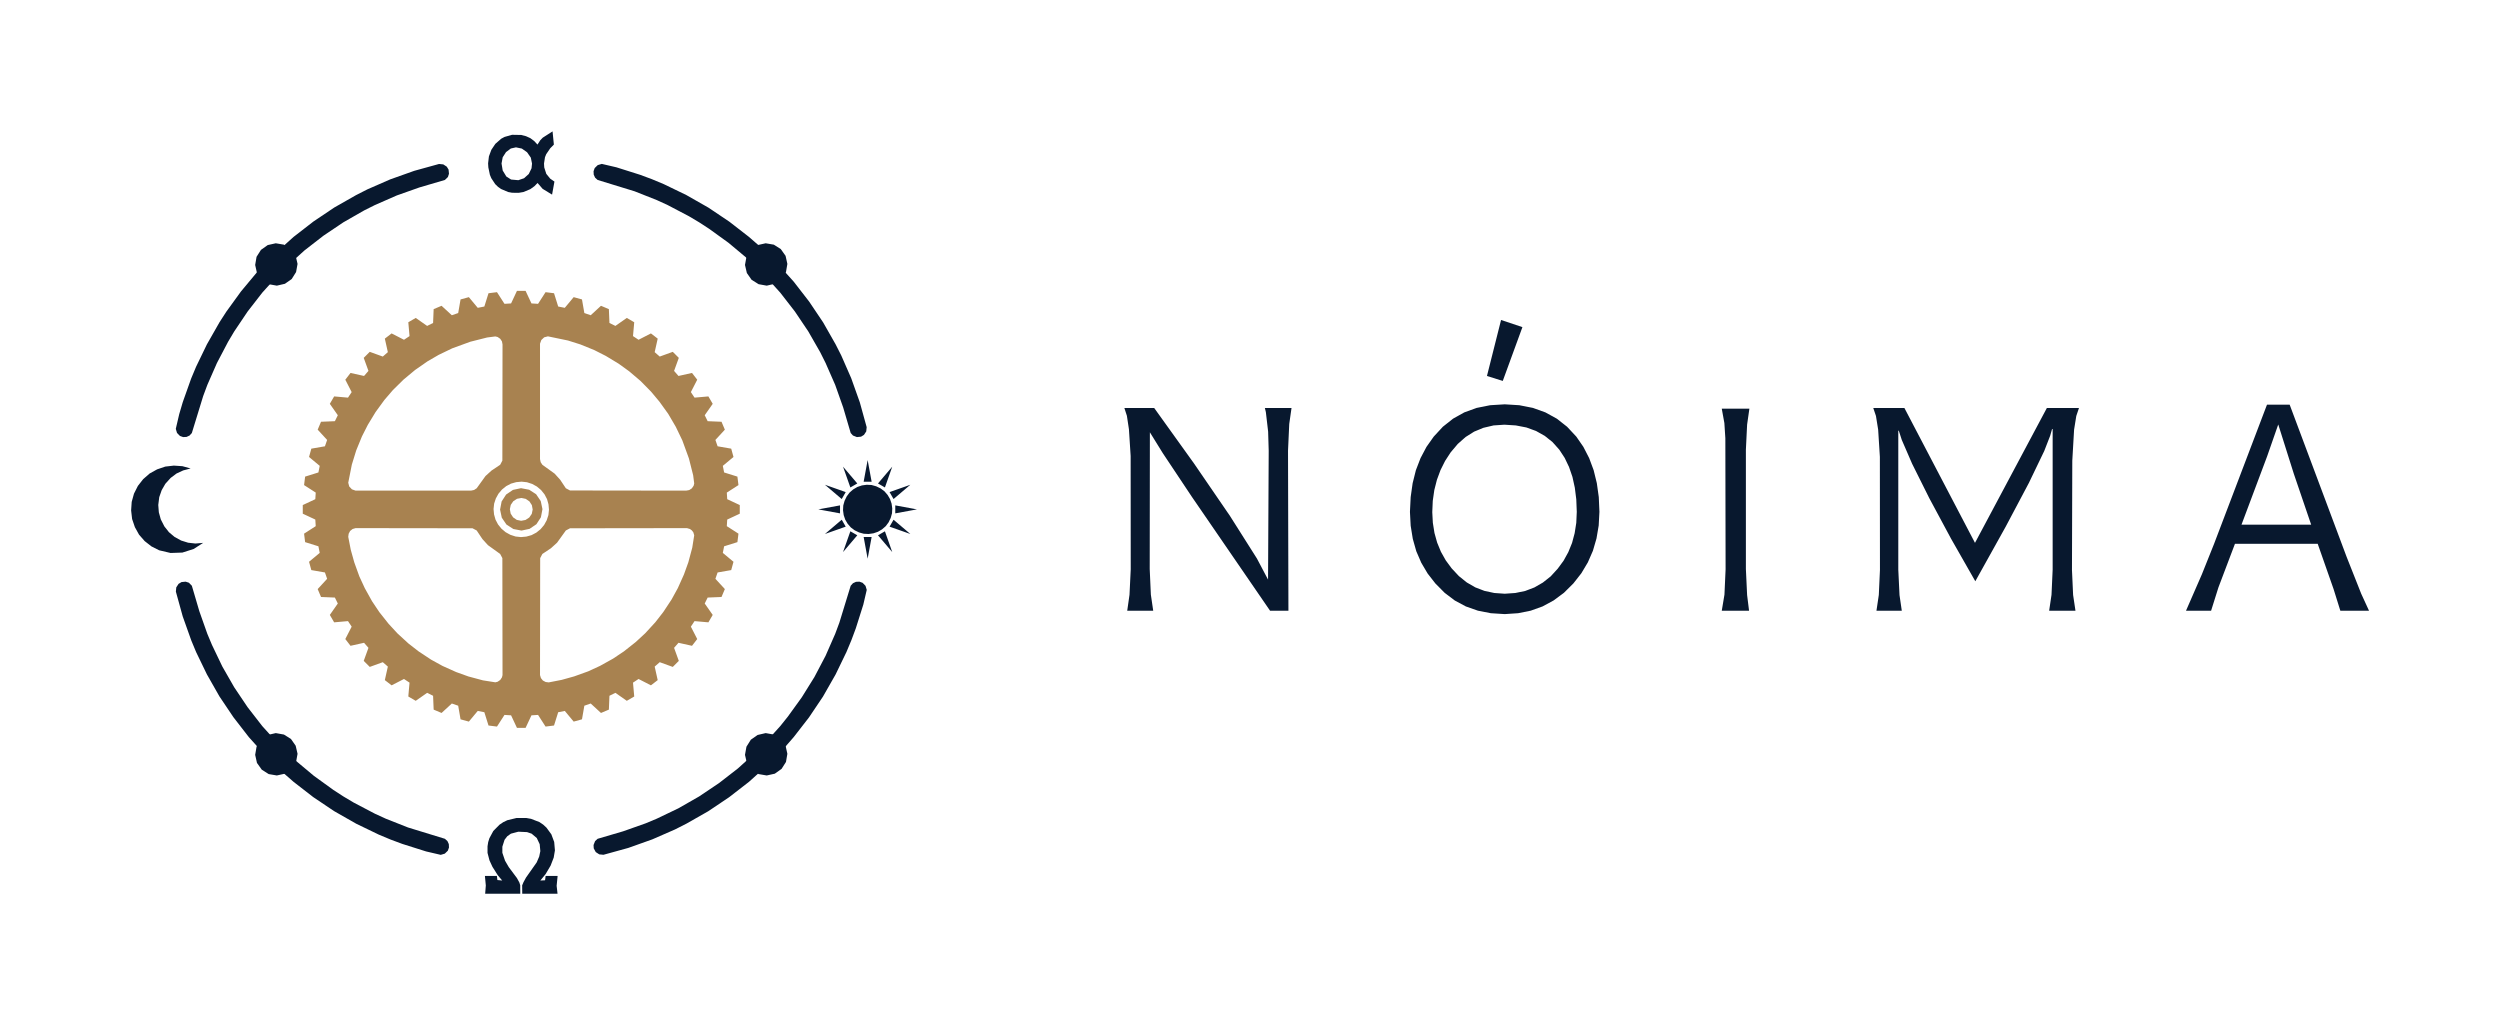
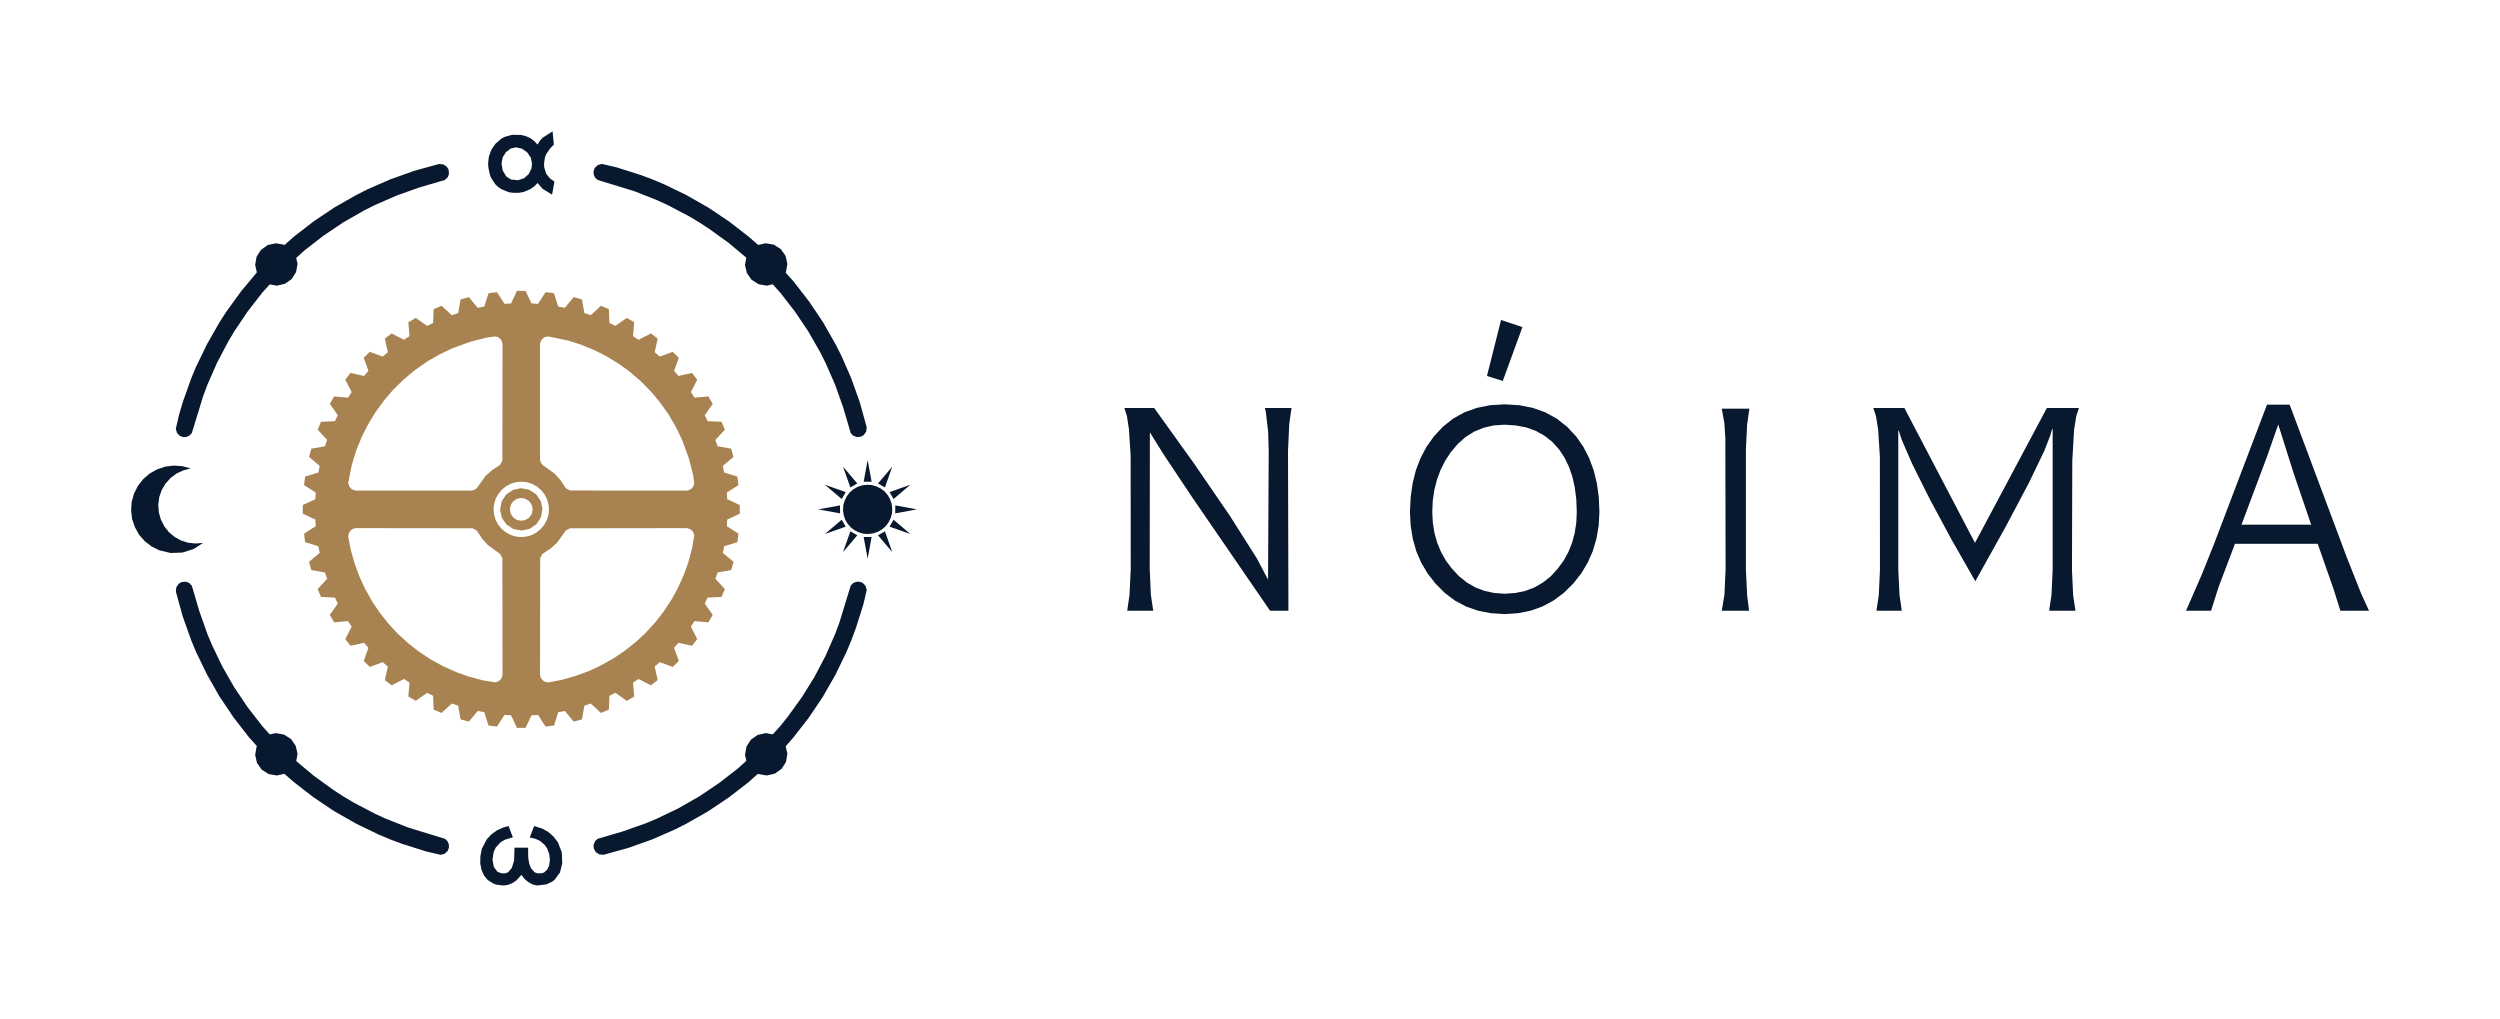
<svg xmlns="http://www.w3.org/2000/svg" viewBox="-13.88 -12.50 306.59 125.00" width="1600" height="652">
  <path fill="#08182E" fill-rule="evenodd" d="M10.97 36.10L11.48 34.73L12.66 32.04L14.03 29.43L14.78 28.17L16.42 25.73L18.22 23.41L20.19 21.23L21.23 20.19L23.41 18.22L25.73 16.42L28.17 14.78L30.72 13.32L32.04 12.66L34.73 11.48L37.50 10.50L40.63 9.58L41.00 9.22L41.13 8.82L41.08 8.31L40.86 7.95L40.43 7.67L39.91 7.62L36.87 8.46L33.92 9.51L31.13 10.73L29.75 11.43L27.06 12.96L24.50 14.68L22.06 16.57L19.76 18.64L17.61 20.86L15.61 23.26L13.82 25.73L12.98 27.03L11.43 29.75L10.10 32.50L9.49 33.96L8.47 36.83L8.03 38.32L7.61 40.12L7.76 40.62L8.12 40.99L8.51 41.13L8.93 41.11L9.30 40.94L9.58 40.63ZM63.90 10.97L66.63 12.05L67.96 12.66L70.57 14.03L71.83 14.78L73.06 15.58L75.44 17.30L77.70 19.19L79.81 21.23L81.78 23.41L83.58 25.73L85.22 28.17L86.68 30.72L87.34 32.04L88.52 34.73L89.50 37.50L90.42 40.63L90.70 40.94L91.18 41.13L91.69 41.08L92.05 40.86L92.33 40.43L92.38 39.91L91.54 36.87L90.49 33.92L89.27 31.13L88.57 29.75L87.04 27.06L85.32 24.50L83.43 22.06L81.36 19.76L79.11 17.59L77.94 16.57L75.53 14.70L72.97 12.98L70.25 11.43L67.50 10.10L66.04 9.49L64.59 8.95L61.68 8.03L59.88 7.61L59.38 7.76L59.01 8.12L58.87 8.51L58.89 8.93L59.06 9.30L59.37 9.58ZM36.10 89.03L33.37 87.95L32.04 87.34L29.43 85.97L28.17 85.22L26.94 84.42L24.56 82.70L22.30 80.81L20.19 78.77L18.22 76.59L16.42 74.27L14.78 71.83L13.32 69.28L12.05 66.63L11.48 65.27L10.50 62.50L9.58 59.37L9.22 59.00L8.82 58.87L8.31 58.92L7.95 59.14L7.67 59.57L7.62 60.09L8.46 63.13L9.51 66.08L10.10 67.50L11.43 70.25L12.96 72.94L14.68 75.50L16.57 77.94L18.64 80.24L20.89 82.41L22.06 83.43L24.47 85.30L27.03 87.02L29.75 88.57L32.50 89.90L33.96 90.51L35.41 91.05L38.32 91.97L40.12 92.39L40.62 92.24L40.99 91.88L41.13 91.49L41.11 91.07L40.94 90.70L40.63 90.42ZM89.03 63.90L88.52 65.27L87.34 67.96L85.97 70.57L84.42 73.06L82.70 75.44L81.78 76.59L79.81 78.77L78.77 79.81L76.59 81.78L74.27 83.58L71.83 85.22L69.28 86.68L66.63 87.95L65.27 88.52L62.50 89.50L59.37 90.42L59.06 90.70L58.87 91.18L58.89 91.59L59.14 92.05L59.57 92.33L60.09 92.38L63.13 91.54L66.08 90.49L68.87 89.27L70.25 88.57L72.94 87.04L75.50 85.32L77.94 83.43L80.24 81.36L82.41 79.11L83.43 77.94L85.30 75.53L87.02 72.97L88.57 70.25L89.90 67.50L90.51 66.04L91.05 64.59L91.97 61.68L92.39 59.88L92.24 59.38L91.88 59.01L91.49 58.87L91.07 58.89L90.70 59.06L90.42 59.37Z" />
  <path fill="#08182E" fill-rule="evenodd" d="M90.38 47.31L91.23 46.82L89.48 44.76ZM89.81 47.88L87.26 46.98L89.32 48.73ZM89.11 49.51L86.45 50.00L89.11 50.49ZM95.52 49.89L95.44 49.30L95.25 48.74L94.95 48.23L94.56 47.78L94.09 47.43L93.55 47.17L92.98 47.01L92.39 46.98L91.80 47.06L91.24 47.25L90.73 47.55L90.28 47.94L89.93 48.41L89.67 48.95L89.51 49.52L89.48 50.11L89.56 50.70L89.75 51.26L90.05 51.77L90.44 52.22L90.91 52.57L91.45 52.83L92.02 52.99L92.61 53.02L93.20 52.94L93.76 52.75L94.27 52.45L94.72 52.06L95.07 51.59L95.33 51.05L95.49 50.48ZM89.32 51.27L87.26 53.02L89.81 52.12ZM90.38 52.69L89.48 55.24L91.23 53.18ZM92.99 53.39L92.01 53.39L92.50 56.05ZM92.99 46.61L92.50 43.95L92.01 46.61ZM94.62 47.31L95.52 44.76L93.77 46.82ZM95.68 48.73L97.74 46.98L95.19 47.88ZM95.89 50.49L98.55 50.00L95.89 49.51ZM95.19 52.12L97.74 53.02L95.68 51.27ZM93.77 53.18L95.52 55.24L94.62 52.69Z" />
  <path fill="#08182E" fill-rule="evenodd" d="M9.43 44.98L8.42 44.70L7.37 44.63L6.32 44.75L5.32 45.09L4.40 45.60L3.61 46.29L2.96 47.12L2.48 48.07L2.20 49.08L2.13 50.13L2.25 51.18L2.59 52.18L3.10 53.10L3.79 53.89L4.62 54.54L5.57 55.02L6.97 55.35L8.42 55.30L9.80 54.86L10.97 54.11L10.02 54.19L9.12 54.09L8.26 53.82L7.46 53.38L6.77 52.80L6.21 52.09L5.77 51.23L5.53 50.36L5.46 49.46L5.58 48.50L5.88 47.64L6.33 46.86L6.98 46.14L7.70 45.60L8.52 45.22Z" />
  <path fill="#08182E" fill-rule="evenodd" d="M82.65 19.88L82.43 18.89L81.84 18.06L80.99 17.52L79.99 17.35L79.00 17.57L78.17 18.16L77.63 19.01L77.45 20.01L77.68 21.00L78.26 21.83L79.12 22.37L80.12 22.55L81.11 22.32L81.94 21.74L82.48 20.88ZM22.55 19.88L22.32 18.89L21.74 18.06L20.88 17.52L19.88 17.35L18.89 17.57L18.06 18.16L17.52 19.01L17.35 20.01L17.57 21.00L18.16 21.83L19.01 22.37L20.01 22.55L21.00 22.32L21.83 21.74L22.37 20.88ZM22.55 79.99L22.32 79.00L21.74 78.17L20.88 77.63L19.88 77.45L18.89 77.68L18.06 78.26L17.52 79.12L17.35 80.12L17.57 81.11L18.16 81.94L19.01 82.48L20.01 82.65L21.00 82.43L21.83 81.84L22.37 80.99ZM82.65 79.99L82.43 79.00L81.84 78.17L80.99 77.63L79.99 77.45L79.00 77.68L78.17 78.26L77.63 79.12L77.45 80.12L77.68 81.11L78.26 81.94L79.12 82.48L80.12 82.65L81.11 82.43L81.94 81.84L82.48 80.99Z" />
  <path fill="#A88250" fill-rule="evenodd" d="M36.29 28.74L35.61 29.19L34.09 28.41L33.26 29.05L33.63 30.71L33.01 31.25L31.41 30.67L30.67 31.41L31.25 33.01L30.71 33.63L29.05 33.26L28.41 34.09L29.19 35.61L28.74 36.29L27.04 36.14L26.51 37.05L27.49 38.45L27.13 39.18L25.43 39.25L25.02 40.22L26.18 41.48L25.91 42.26L24.24 42.55L23.96 43.57L25.27 44.66L25.11 45.47L23.48 45.98L23.35 47.02L24.78 47.94L24.73 48.75L23.19 49.47L23.19 50.53L24.73 51.25L24.78 52.06L23.35 52.98L23.48 54.02L25.11 54.53L25.27 55.34L23.96 56.43L24.24 57.45L25.91 57.74L26.18 58.52L25.02 59.78L25.43 60.75L27.13 60.82L27.49 61.55L26.51 62.95L27.04 63.86L28.74 63.71L29.19 64.39L28.41 65.91L29.05 66.74L30.71 66.37L31.25 66.99L30.67 68.59L31.41 69.33L33.01 68.75L33.63 69.29L33.26 70.95L34.09 71.59L35.61 70.81L36.29 71.26L36.14 72.96L37.05 73.49L38.45 72.51L39.18 72.87L39.25 74.57L40.22 74.98L41.48 73.82L42.26 74.09L42.55 75.76L43.57 76.04L44.66 74.73L45.47 74.89L45.98 76.52L47.02 76.65L47.94 75.22L48.75 75.27L49.47 76.81L50.53 76.81L51.25 75.27L52.06 75.22L52.98 76.65L54.02 76.52L54.53 74.89L55.34 74.73L56.43 76.04L57.45 75.76L57.74 74.09L58.52 73.82L59.78 74.98L60.75 74.57L60.82 72.87L61.55 72.51L62.95 73.49L63.86 72.96L63.71 71.26L64.39 70.81L65.91 71.59L66.74 70.95L66.37 69.29L66.99 68.75L68.59 69.33L69.33 68.59L68.75 66.99L69.29 66.37L70.95 66.74L71.59 65.91L70.81 64.39L71.26 63.71L72.96 63.86L73.49 62.95L72.51 61.55L72.87 60.82L74.57 60.75L74.98 59.78L73.82 58.52L74.09 57.74L75.76 57.45L76.04 56.43L74.73 55.34L74.89 54.53L76.52 54.02L76.65 52.98L75.22 52.06L75.27 51.25L76.81 50.53L76.81 49.47L75.27 48.75L75.22 47.94L76.65 47.02L76.52 45.98L74.89 45.47L74.73 44.66L76.04 43.57L75.76 42.55L74.09 42.26L73.82 41.48L74.98 40.22L74.57 39.25L72.87 39.18L72.51 38.45L73.49 37.05L72.96 36.14L71.26 36.29L70.81 35.61L71.59 34.09L70.95 33.26L69.29 33.63L68.75 33.01L69.33 31.41L68.59 30.67L66.99 31.25L66.37 30.71L66.74 29.05L65.91 28.41L64.39 29.19L63.71 28.74L63.86 27.04L62.95 26.51L61.55 27.49L60.82 27.13L60.75 25.43L59.78 25.02L58.52 26.18L57.74 25.91L57.45 24.24L56.43 23.96L55.34 25.27L54.53 25.11L54.02 23.48L52.98 23.35L52.06 24.78L51.25 24.73L50.53 23.19L49.47 23.19L48.75 24.73L47.94 24.78L47.02 23.35L45.98 23.48L45.47 25.11L44.66 25.27L43.57 23.96L42.55 24.24L42.26 25.91L41.48 26.18L40.22 25.02L39.25 25.43L39.18 27.13L38.45 27.49L37.05 26.51L36.14 27.04ZM52.32 55.98L52.59 55.47L53.64 54.77L54.39 54.09L55.47 52.59L55.98 52.32L70.33 52.30L70.70 52.41L70.93 52.58L71.11 52.81L71.22 53.18L70.98 54.70L70.50 56.49L69.96 57.99L69.21 59.66L68.44 61.06L67.43 62.59L66.45 63.85L65.21 65.20L64.04 66.28L62.60 67.42L61.27 68.31L59.67 69.20L58.22 69.87L56.50 70.49L54.96 70.92L53.37 71.23L52.99 71.18L52.65 71.00L52.41 70.70L52.30 70.33ZM53.27 28.77L55.73 29.28L57.25 29.76L58.95 30.45L60.37 31.17L61.94 32.12L63.23 33.05L64.63 34.24L65.93 35.56L66.95 36.78L68.03 38.28L68.96 39.87L69.76 41.53L70.57 43.75L71.09 45.81L71.22 46.82L71.15 47.10L70.93 47.42L70.61 47.63L70.23 47.70L55.98 47.68L55.47 47.41L54.77 46.36L54.09 45.61L52.59 44.53L52.38 44.21L52.30 43.83L52.30 29.67L52.46 29.22L52.81 28.89ZM28.77 46.73L29.21 44.51L29.75 42.76L30.45 41.05L31.17 39.63L32.13 38.05L33.21 36.57L34.25 35.36L35.56 34.07L36.98 32.89L38.49 31.84L39.87 31.04L41.53 30.24L43.75 29.43L45.81 28.91L46.82 28.78L47.10 28.85L47.42 29.07L47.63 29.39L47.70 29.77L47.68 44.02L47.41 44.53L46.36 45.23L45.61 45.91L44.53 47.41L44.21 47.62L43.83 47.70L29.67 47.70L29.22 47.54L28.89 47.19ZM44.02 52.32L44.53 52.59L45.23 53.64L45.91 54.39L47.41 55.47L47.68 55.98L47.70 70.33L47.63 70.61L47.42 70.93L47.10 71.15L46.82 71.22L45.30 70.98L43.51 70.50L42.01 69.96L40.34 69.21L38.94 68.44L37.41 67.43L36.15 66.45L34.80 65.21L33.72 64.04L32.58 62.60L31.69 61.27L30.80 59.67L30.13 58.22L29.51 56.50L29.08 54.96L28.77 53.37L28.82 52.99L29.00 52.65L29.30 52.41L29.67 52.30ZM53.40 50.04L53.33 50.70L53.12 51.34L52.80 51.92L52.37 52.43L51.85 52.85L51.26 53.16L50.62 53.34L49.96 53.40L49.30 53.33L48.66 53.12L48.08 52.80L47.57 52.37L47.15 51.85L46.84 51.26L46.66 50.62L46.60 49.96L46.67 49.30L46.88 48.66L47.20 48.08L47.63 47.57L48.15 47.15L48.74 46.84L49.38 46.66L50.04 46.60L50.70 46.67L51.34 46.88L51.92 47.20L52.43 47.63L52.85 48.15L53.16 48.74L53.34 49.38ZM52.60 49.97L52.39 48.98L51.82 48.14L50.97 47.59L49.97 47.40L48.98 47.61L48.14 48.18L47.59 49.03L47.40 50.03L47.61 51.02L48.18 51.86L49.03 52.41L50.03 52.60L51.02 52.39L51.86 51.82L52.41 50.97ZM51.40 50.02L51.29 50.55L50.98 51.00L50.52 51.30L49.98 51.40L49.45 51.29L49.00 50.98L48.70 50.52L48.60 49.98L48.71 49.45L49.02 49.00L49.48 48.70L50.02 48.60L50.55 48.71L51.00 49.02L51.30 49.48Z" />
-   <path fill="#08182E" fill-rule="evenodd" d="M51.58 4.80L51.11 4.45L50.58 4.21L50.00 4.06L48.87 4.04L47.95 4.30L47.54 4.52L46.82 5.15L46.33 5.88L46.03 6.69L45.93 7.55L45.96 8.04L46.15 8.95L46.32 9.36L46.80 10.09L47.14 10.42L47.52 10.69L48.39 11.06L48.87 11.15L49.68 11.16L50.27 11.06L51.11 10.71L51.61 10.35L52.00 9.95L52.62 10.67L53.78 11.38L54.07 9.78L53.55 9.42L53.07 8.83L52.82 8.05L52.79 7.57L52.91 6.79L53.06 6.42L53.55 5.70L54.00 5.24L53.84 3.62L52.64 4.39L52.33 4.71L51.99 5.24ZM51.26 8.15L50.92 8.85L50.34 9.37L49.64 9.61L48.75 9.53L48.17 9.16L47.72 8.42L47.58 7.56L47.72 6.80L48.13 6.16L48.72 5.72L49.35 5.58L50.07 5.73L50.71 6.18L51.17 6.84L51.32 7.57ZM47.07 95.48L47.01 94.98L45.54 94.98L45.65 96.15L45.57 97.16L49.88 97.16L49.87 96.12L49.77 95.79L49.47 95.24L48.47 93.90L48.01 93.11L47.68 92.14L47.68 91.39L47.95 90.54L48.28 90.11L48.73 89.79L49.64 89.55L50.71 89.60L51.27 89.79L51.90 90.32L52.26 91.08L52.34 91.93L52.20 92.60L51.89 93.32L50.58 95.18L50.27 95.75L50.11 96.13L50.12 97.16L54.45 97.16L54.34 96.19L54.46 94.98L52.99 94.98L52.92 95.51L52.34 95.54L52.98 94.76L53.60 93.71L53.98 92.73L54.13 91.84L54.04 90.81L53.69 89.87L53.09 89.05L52.69 88.68L52.23 88.37L51.20 87.97L50.63 87.87L49.41 87.87L48.29 88.14L47.79 88.38L47.33 88.69L46.57 89.46L46.09 90.35L45.94 90.83L45.86 91.34L45.86 92.15L46.10 93.07L46.46 93.85L47.11 94.88L47.66 95.54Z" />
+   <path fill="#08182E" fill-rule="evenodd" d="M51.58 4.80L51.11 4.45L50.58 4.21L50.00 4.06L48.87 4.04L47.95 4.30L47.54 4.52L46.82 5.15L46.33 5.88L46.03 6.69L45.93 7.55L45.96 8.04L46.15 8.95L46.32 9.36L46.80 10.09L47.14 10.42L47.52 10.69L48.39 11.06L48.87 11.15L49.68 11.16L50.27 11.06L51.11 10.71L51.61 10.35L52.00 9.95L52.62 10.67L53.78 11.38L54.07 9.78L53.55 9.42L53.07 8.83L52.82 8.05L52.79 7.57L52.91 6.79L53.06 6.42L53.55 5.70L54.00 5.24L53.84 3.62L52.64 4.39L52.33 4.71L51.99 5.24ZM51.26 8.15L50.92 8.85L50.34 9.37L49.64 9.61L48.75 9.53L48.17 9.16L47.72 8.42L47.58 7.56L47.72 6.80L48.13 6.16L48.72 5.72L49.35 5.58L50.07 5.73L50.71 6.18L51.17 6.84L51.32 7.57ZM50.02 94.84L50.38 95.32L50.86 95.73L51.39 96.02L51.96 96.15L53.09 96.01L53.81 95.67L54.11 95.43L54.75 94.55L55.03 93.43L54.97 92.07L54.50 90.86L53.96 90.15L53.34 89.60L52.63 89.19L51.58 88.85L51.04 90.26L51.71 90.41L52.27 90.66L52.84 91.13L53.18 91.60L53.44 92.32L53.51 92.96L53.43 93.68L53.18 94.21L52.79 94.56L52.42 94.66L51.99 94.66L51.62 94.52L51.18 94.01L50.97 93.44L50.85 92.72L50.84 91.51L49.17 91.51L49.12 93.10L48.83 94.01L48.39 94.52L48.03 94.66L47.60 94.66L47.08 94.47L46.63 93.88L46.47 92.96L46.62 92.02L46.87 91.49L47.48 90.83L48.00 90.53L48.97 90.24L48.44 88.85L47.77 89.04L47.02 89.38L46.35 89.86L45.76 90.49L45.16 91.65L44.98 92.59L44.97 93.46L45.12 94.23L45.41 94.90L45.89 95.48L46.55 95.90L46.93 96.04L47.78 96.15L48.35 96.08L48.89 95.87L49.41 95.52Z" />
  <path fill="#08182E" fill-rule="evenodd" d="M273.97 55.83L266.98 37.15L264.20 37.15L257.71 54.22L256.21 57.97L254.26 62.44L257.34 62.44L258.24 59.58L260.27 54.22L270.42 54.22L272.37 59.78L273.20 62.44L276.72 62.44L275.76 60.35ZM261.07 51.88L264.22 43.48L265.58 39.58L267.49 45.63L269.62 51.88ZM219.71 37.56L215.89 37.56L216.22 38.54L216.49 40.22L216.70 43.56L216.71 57.44L216.57 60.50L216.28 62.44L219.39 62.44L219.11 60.52L218.96 57.40L218.96 40.35L219.02 40.34L219.39 41.48L220.66 44.41L222.76 48.62L225.43 53.59L228.41 58.82L232.14 52.12L234.98 46.76L236.87 42.83L237.59 40.98L237.83 40.14L237.90 40.15L237.90 57.40L237.76 60.48L237.47 62.44L240.70 62.44L240.41 60.50L240.27 57.44L240.31 44.03L240.53 40.22L240.80 38.54L241.13 37.56L237.19 37.56L228.37 54.11ZM197.30 37.64L197.62 39.41L197.74 41.27L197.77 57.36L197.63 60.46L197.30 62.44L200.65 62.44L200.41 60.51L200.26 57.32L200.26 42.68L200.41 39.60L200.69 37.64ZM181.03 43.71L180.32 42.33L179.45 41.07L178.32 39.86L177.06 38.87L175.66 38.10L174.13 37.55L172.46 37.22L170.67 37.11L168.88 37.22L167.23 37.55L165.71 38.10L164.33 38.87L163.08 39.86L161.96 41.07L161.07 42.33L160.34 43.71L159.77 45.19L159.37 46.79L159.13 48.49L159.04 50.30L159.13 52.01L159.39 53.62L159.82 55.14L160.43 56.55L161.21 57.87L162.16 59.09L163.30 60.24L164.54 61.18L165.90 61.91L167.38 62.43L168.96 62.74L170.67 62.85L172.31 62.74L173.86 62.43L175.31 61.91L176.66 61.18L177.93 60.24L179.09 59.09L180.07 57.84L180.87 56.50L181.49 55.08L181.93 53.57L182.20 51.98L182.29 50.30L182.21 48.49L181.97 46.78L181.58 45.19ZM178.47 55.25L177.89 56.30L177.17 57.28L176.31 58.22L175.35 58.98L174.31 59.58L173.18 60.01L171.97 60.26L170.67 60.35L169.39 60.26L168.18 60.00L167.06 59.57L166.02 58.97L165.05 58.19L164.16 57.24L163.43 56.25L162.84 55.20L162.38 54.08L162.05 52.90L161.85 51.65L161.78 50.34L161.84 48.95L162.03 47.63L162.35 46.37L162.79 45.18L163.35 44.06L164.04 43.00L164.91 41.97L165.87 41.12L166.92 40.46L168.06 39.99L169.30 39.70L170.63 39.61L172.03 39.70L173.33 39.95L174.51 40.38L175.58 40.98L176.53 41.74L177.37 42.68L178.03 43.69L178.56 44.80L178.98 46.02L179.27 47.34L179.45 48.77L179.51 50.30L179.45 51.65L179.25 52.92L178.93 54.12ZM168.49 33.63L170.43 34.24L172.84 27.64L170.22 26.76ZM141.36 38.06L141.64 40.46L141.71 42.80L141.63 58.62L140.27 56.04L136.96 50.81L132.54 44.36L127.66 37.56L124.00 37.56L124.31 38.52L124.56 40.17L124.77 43.45L124.78 57.36L124.63 60.48L124.35 62.44L127.54 62.44L127.25 60.46L127.11 57.32L127.13 40.54L128.72 43.11L132.29 48.47L141.88 62.44L144.13 62.44L144.08 42.80L144.23 39.52L144.51 37.56L141.24 37.56Z" />
</svg>
